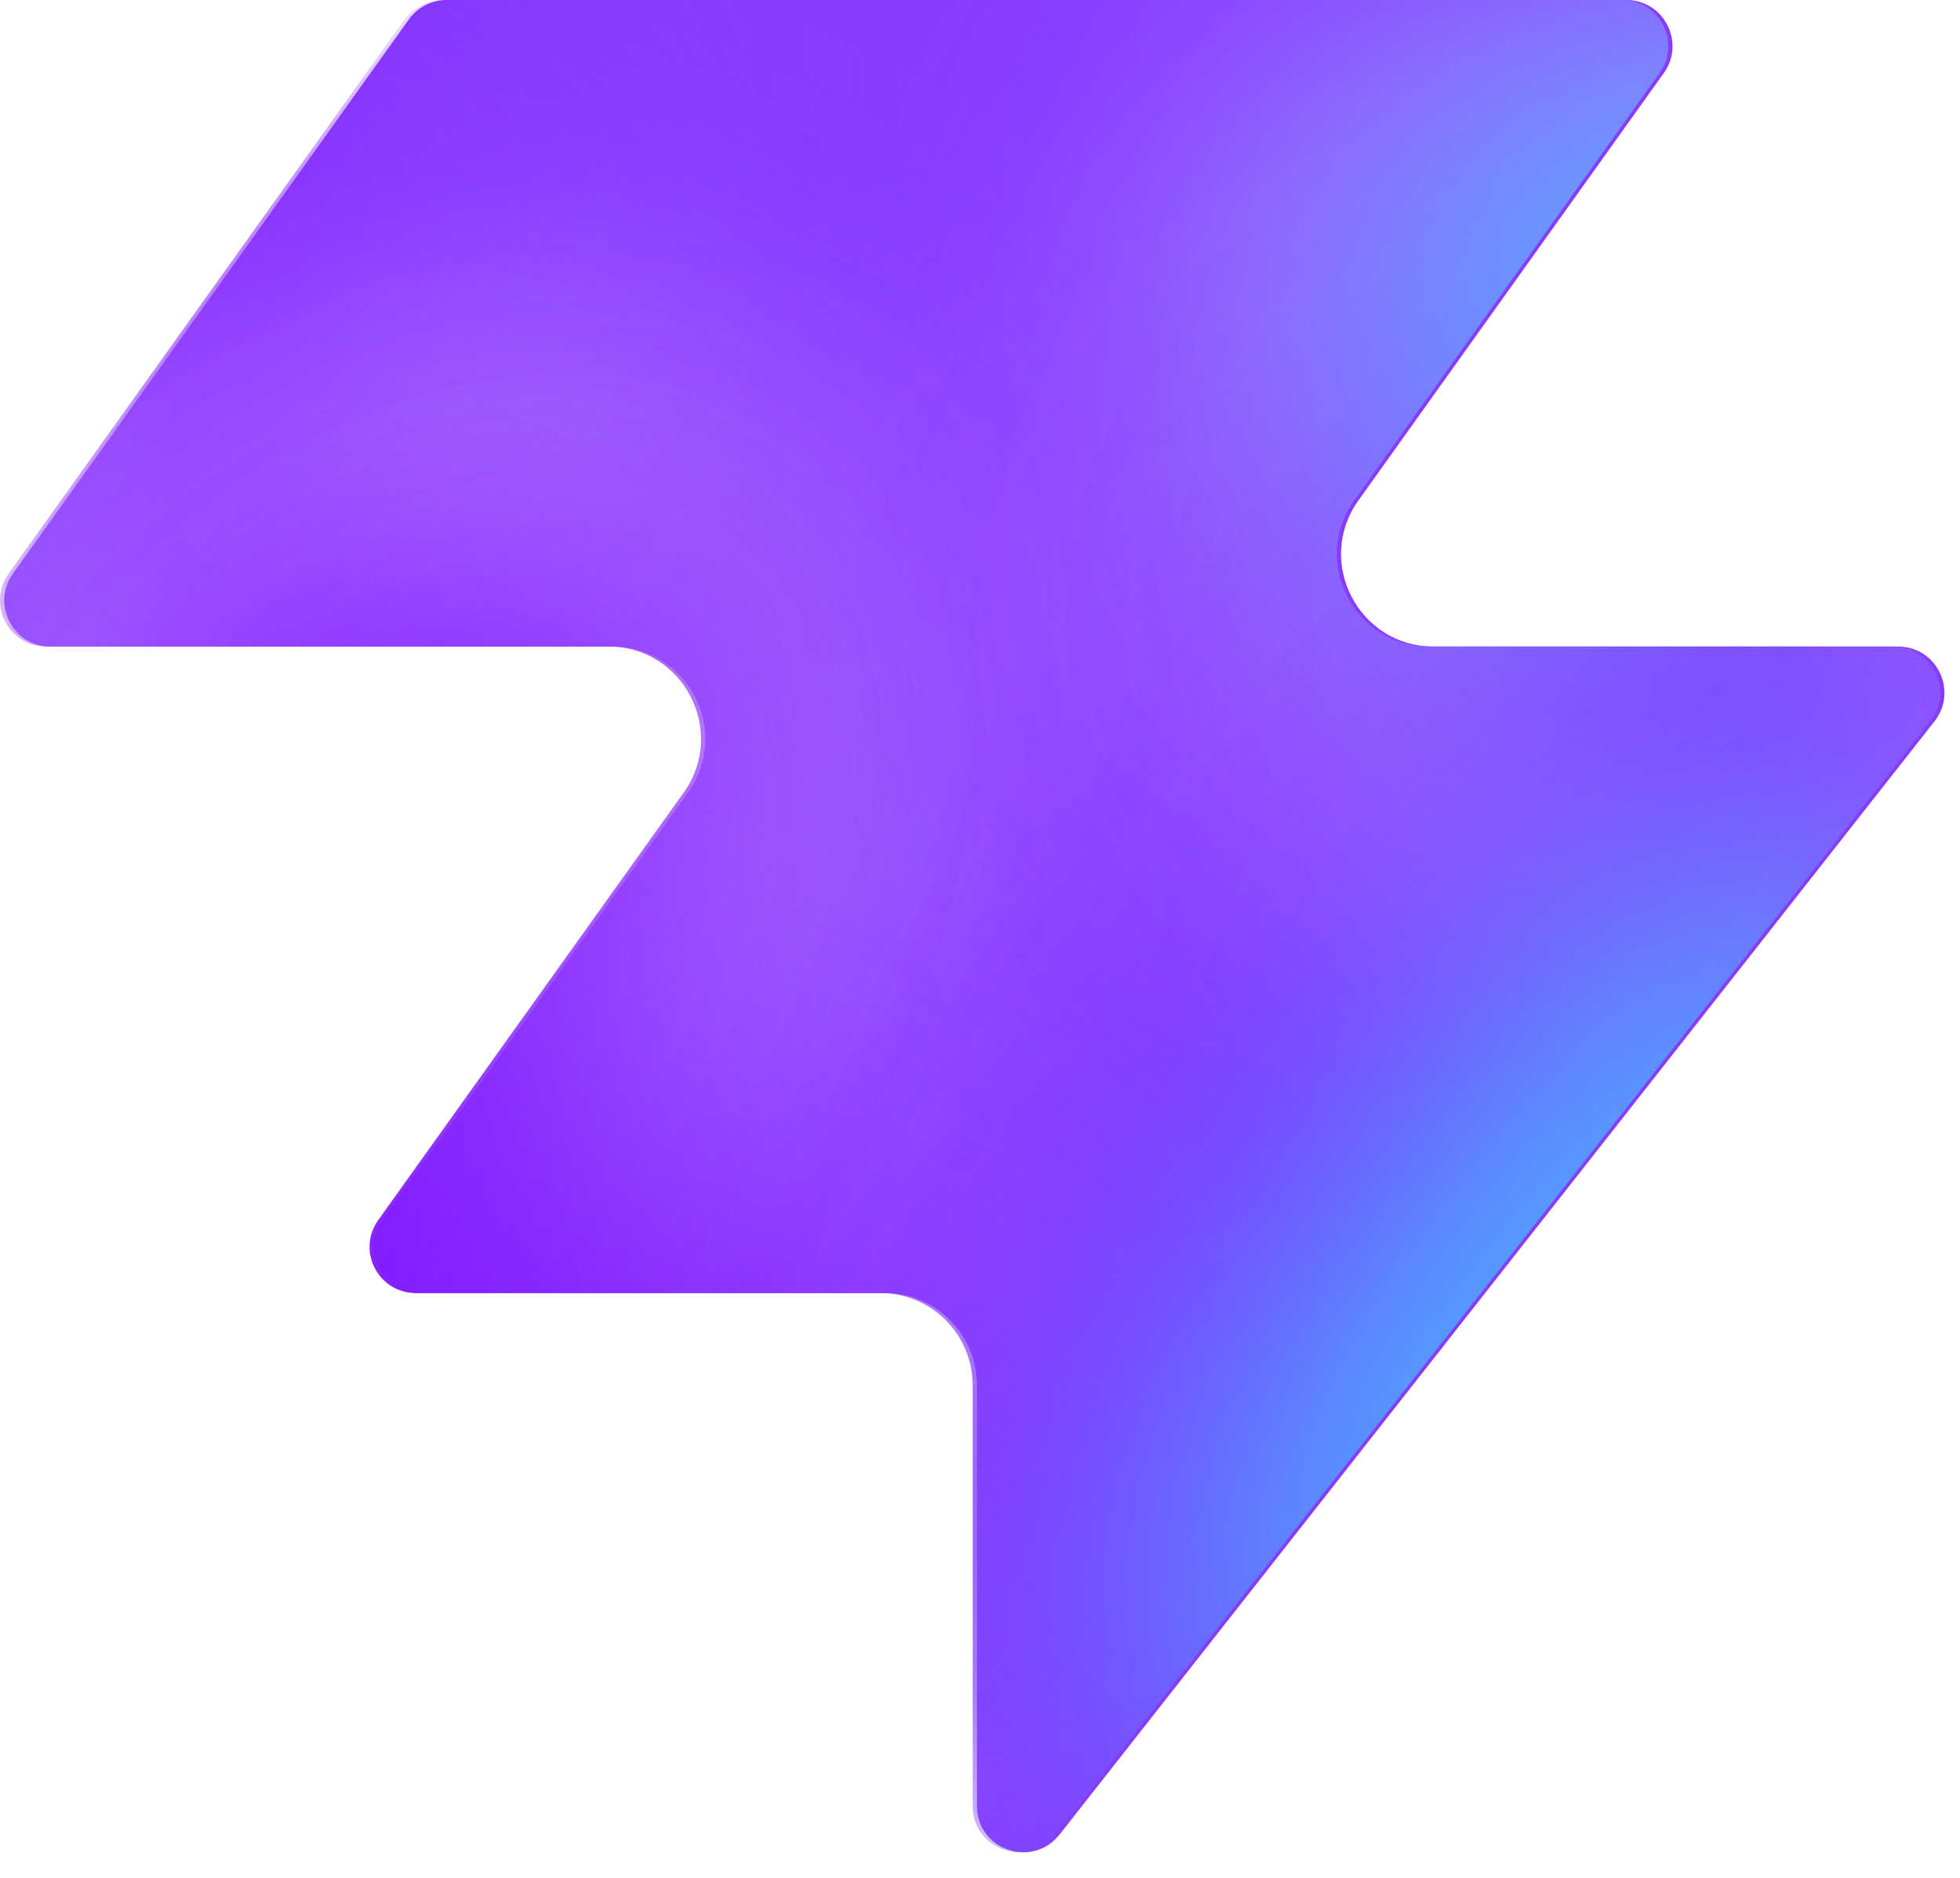
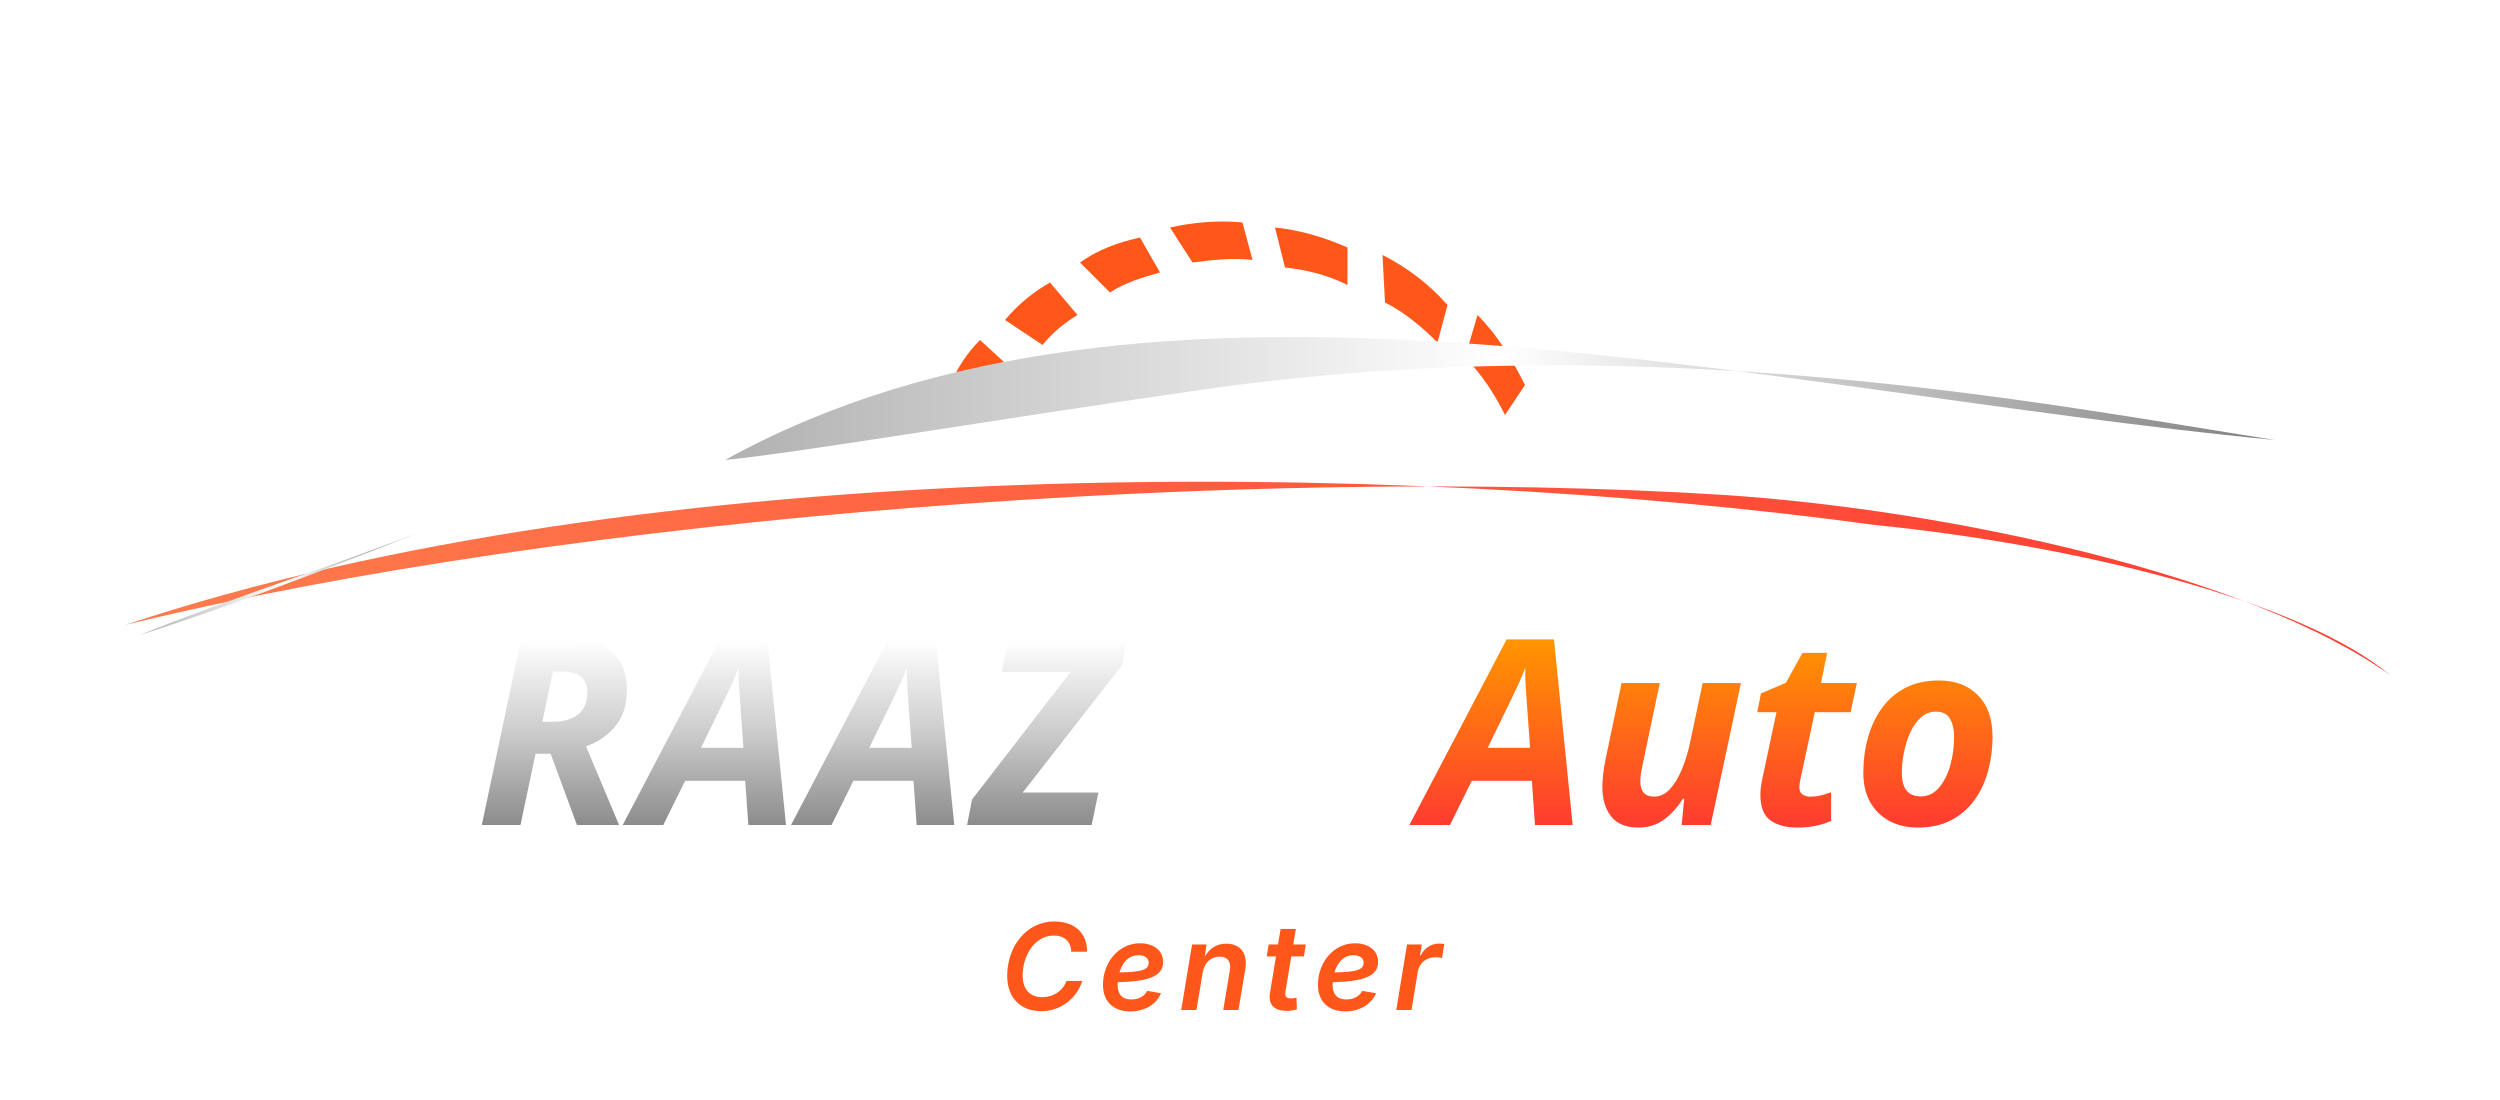
- <svg xmlns="http://www.w3.org/2000/svg" width="48" height="46" fill="none" viewBox="0 0 48 46">
-   <path fill="#863bff" d="M25.946 44.938c-.664.845-2.021.375-2.021-.698V33.937a2.26 2.26 0 0 0-2.262-2.262H10.287c-.92 0-1.456-1.04-.92-1.788l7.48-10.471c1.07-1.497 0-3.578-1.842-3.578H1.237c-.92 0-1.456-1.04-.92-1.788L10.013.474c.214-.297.556-.474.92-.474h28.894c.92 0 1.456 1.04.92 1.788l-7.48 10.471c-1.07 1.498 0 3.579 1.842 3.579h11.377c.943 0 1.473 1.088.89 1.83L25.947 44.94z" style="fill:#863bff;fill:color(display-p3 .525 .23 1);fill-opacity:1" />
-   <mask id="a" width="48" height="46" x="0" y="0" maskUnits="userSpaceOnUse" style="mask-type:alpha">
-     <path fill="#000" d="M25.842 44.938c-.664.844-2.021.375-2.021-.698V33.937a2.26 2.26 0 0 0-2.262-2.262H10.183c-.92 0-1.456-1.04-.92-1.788l7.48-10.471c1.07-1.498 0-3.579-1.842-3.579H1.133c-.92 0-1.456-1.04-.92-1.787L9.91.473c.214-.297.556-.474.92-.474h28.894c.92 0 1.456 1.04.92 1.788l-7.48 10.471c-1.07 1.498 0 3.578 1.842 3.578h11.377c.943 0 1.473 1.088.89 1.832L25.843 44.94z" style="fill:#000;fill-opacity:1" />
-   </mask>
-   <g mask="url(#a)">
-     <g filter="url(#b)">
-       <ellipse cx="5.508" cy="14.704" fill="#ede6ff" rx="5.508" ry="14.704" style="fill:#ede6ff;fill:color(display-p3 .927 .903 1);fill-opacity:1" transform="matrix(.00324 1 1 -.00324 -4.47 31.516)" />
-     </g>
-     <g filter="url(#c)">
-       <ellipse cx="10.399" cy="29.851" fill="#ede6ff" rx="10.399" ry="29.851" style="fill:#ede6ff;fill:color(display-p3 .927 .903 1);fill-opacity:1" transform="matrix(.00324 1 1 -.00324 -39.328 7.883)" />
-     </g>
-     <g filter="url(#d)">
-       <ellipse cx="5.508" cy="30.487" fill="#7e14ff" rx="5.508" ry="30.487" style="fill:#7e14ff;fill:color(display-p3 .492 .077 1);fill-opacity:1" transform="rotate(89.814 -25.913 -14.639)scale(1 -1)" />
-     </g>
-     <g filter="url(#e)">
-       <ellipse cx="5.508" cy="30.599" fill="#7e14ff" rx="5.508" ry="30.599" style="fill:#7e14ff;fill:color(display-p3 .492 .077 1);fill-opacity:1" transform="rotate(89.814 -32.644 -3.334)scale(1 -1)" />
-     </g>
-     <g filter="url(#f)">
-       <ellipse cx="5.508" cy="30.599" fill="#7e14ff" rx="5.508" ry="30.599" style="fill:#7e14ff;fill:color(display-p3 .492 .077 1);fill-opacity:1" transform="matrix(.00324 1 1 -.00324 -34.34 30.47)" />
-     </g>
-     <g filter="url(#g)">
-       <ellipse cx="14.072" cy="22.078" fill="#ede6ff" rx="14.072" ry="22.078" style="fill:#ede6ff;fill:color(display-p3 .927 .903 1);fill-opacity:1" transform="rotate(93.35 24.506 48.493)scale(-1 1)" />
-     </g>
-     <g filter="url(#h)">
-       <ellipse cx="3.47" cy="21.501" fill="#7e14ff" rx="3.47" ry="21.501" style="fill:#7e14ff;fill:color(display-p3 .492 .077 1);fill-opacity:1" transform="rotate(89.009 28.708 47.59)scale(-1 1)" />
-     </g>
-     <g filter="url(#i)">
-       <ellipse cx="3.47" cy="21.501" fill="#7e14ff" rx="3.47" ry="21.501" style="fill:#7e14ff;fill:color(display-p3 .492 .077 1);fill-opacity:1" transform="rotate(89.009 28.708 47.59)scale(-1 1)" />
-     </g>
-     <g filter="url(#j)">
-       <ellipse cx=".387" cy="8.972" fill="#7e14ff" rx="4.407" ry="29.108" style="fill:#7e14ff;fill:color(display-p3 .492 .077 1);fill-opacity:1" transform="rotate(39.51 .387 8.972)" />
-     </g>
-     <g filter="url(#k)">
-       <ellipse cx="47.523" cy="-6.092" fill="#7e14ff" rx="4.407" ry="29.108" style="fill:#7e14ff;fill:color(display-p3 .492 .077 1);fill-opacity:1" transform="rotate(37.892 47.523 -6.092)" />
-     </g>
-     <g filter="url(#l)">
-       <ellipse cx="41.412" cy="6.333" fill="#47bfff" rx="5.971" ry="9.665" style="fill:#47bfff;fill:color(display-p3 .28 .748 1);fill-opacity:1" transform="rotate(37.892 41.412 6.333)" />
-     </g>
-     <g filter="url(#m)">
-       <ellipse cx="-1.879" cy="38.332" fill="#7e14ff" rx="4.407" ry="29.108" style="fill:#7e14ff;fill:color(display-p3 .492 .077 1);fill-opacity:1" transform="rotate(37.892 -1.88 38.332)" />
-     </g>
-     <g filter="url(#n)">
-       <ellipse cx="-1.879" cy="38.332" fill="#7e14ff" rx="4.407" ry="29.108" style="fill:#7e14ff;fill:color(display-p3 .492 .077 1);fill-opacity:1" transform="rotate(37.892 -1.88 38.332)" />
-     </g>
-     <g filter="url(#o)">
-       <ellipse cx="35.651" cy="29.907" fill="#7e14ff" rx="4.407" ry="29.108" style="fill:#7e14ff;fill:color(display-p3 .492 .077 1);fill-opacity:1" transform="rotate(37.892 35.651 29.907)" />
-     </g>
-     <g filter="url(#p)">
-       <ellipse cx="38.418" cy="32.4" fill="#47bfff" rx="5.971" ry="15.297" style="fill:#47bfff;fill:color(display-p3 .28 .748 1);fill-opacity:1" transform="rotate(37.892 38.418 32.4)" />
-     </g>
+ <svg xmlns="http://www.w3.org/2000/svg" viewBox="0 0 500 220" fill="none">
+   <g fill="#ff571a">
+     <path d="M190 77C191.5 73.5 193.5 70.5 196 68L202 73.5C200.5 75.5 199 77.5 198 80L190 77Z" />
+     <path d="M201 64C203.5 61 206.5 58.5 210 56.5L215.5 63C213 64.5 210.5 66.5 208.5 69L201 64Z" />
+     <path d="M216 52.5C219.5 50 223.5 48.5 228 47.5L232 54.5C228.5 55.5 225 56.5 222 58.5L216 52.5Z" />
+     <path d="M234 45.5C238.5 44.5 243.5 44 248.5 44.5L250.5 52C246.5 51.5 242.5 52 238.5 52.5L234 45.5Z" />
+     <path d="M255 45.5C260 46 265 47.5 269.5 49.5L269.5 57C265.5 55 261.5 54 257 53.5L255 45.5Z" />
+     <path d="M276.5 51C281.5 53.5 286 57 289.5 61L287.5 68.5C284.5 65.5 281 62.5 277 60.5L276.5 51Z" />
+     <path d="M295.5 63C299.5 67 302.5 72 305 77L301 83C299 79 296.5 75 293 71.5L295.5 63Z" />
  </g>
+   <path d="M145 92C230 45 350 78 455 88C410 81 330 65 240 78C195 84.5 160 90.5 145 92Z" fill="url(#silver-grad-nav)" />
+   <path d="M25 125C130 90 280 92 375 105C415 109 460 120 478 135C450 115 390 102 345 99C250 93 115 103 25 125Z" fill="url(#orange-grad-nav)" />
+   <path d="M85 106C75 110 50 120 28 127C45 120 70 112 85 106Z" fill="url(#silver-grad-nav)" />
+   <text x="95" y="165" font-family="Montserrat, sans-serif" font-size="52" font-weight="900" font-style="italic" fill="url(#silver-text-grad-nav)" letter-spacing="1">RAAZ</text>
+   <text x="285" y="165" font-family="Montserrat, sans-serif" font-size="52" font-weight="950" font-style="italic" fill="url(#orange-text-grad-nav)">Auto</text>
+   <text x="200" y="202" font-family="Inter, sans-serif" font-size="24" font-weight="600" font-style="italic" fill="#ff571a" letter-spacing="2">Center</text>
  <defs>
-     <filter id="b" width="60.045" height="41.654" x="-19.77" y="16.149" color-interpolation-filters="sRGB" filterUnits="userSpaceOnUse">
-       <feFlood flood-opacity="0" result="BackgroundImageFix" />
-       <feBlend in="SourceGraphic" in2="BackgroundImageFix" result="shape" />
-       <feGaussianBlur result="effect1_foregroundBlur_2002_17158" stdDeviation="7.659" />
-     </filter>
-     <filter id="c" width="90.34" height="51.437" x="-54.613" y="-7.533" color-interpolation-filters="sRGB" filterUnits="userSpaceOnUse">
-       <feFlood flood-opacity="0" result="BackgroundImageFix" />
-       <feBlend in="SourceGraphic" in2="BackgroundImageFix" result="shape" />
-       <feGaussianBlur result="effect1_foregroundBlur_2002_17158" stdDeviation="7.659" />
-     </filter>
-     <filter id="d" width="79.355" height="29.4" x="-49.64" y="2.03" color-interpolation-filters="sRGB" filterUnits="userSpaceOnUse">
-       <feFlood flood-opacity="0" result="BackgroundImageFix" />
-       <feBlend in="SourceGraphic" in2="BackgroundImageFix" result="shape" />
-       <feGaussianBlur result="effect1_foregroundBlur_2002_17158" stdDeviation="4.596" />
-     </filter>
-     <filter id="e" width="79.579" height="29.4" x="-45.045" y="20.029" color-interpolation-filters="sRGB" filterUnits="userSpaceOnUse">
-       <feFlood flood-opacity="0" result="BackgroundImageFix" />
-       <feBlend in="SourceGraphic" in2="BackgroundImageFix" result="shape" />
-       <feGaussianBlur result="effect1_foregroundBlur_2002_17158" stdDeviation="4.596" />
-     </filter>
-     <filter id="f" width="79.579" height="29.4" x="-43.513" y="21.178" color-interpolation-filters="sRGB" filterUnits="userSpaceOnUse">
-       <feFlood flood-opacity="0" result="BackgroundImageFix" />
-       <feBlend in="SourceGraphic" in2="BackgroundImageFix" result="shape" />
-       <feGaussianBlur result="effect1_foregroundBlur_2002_17158" stdDeviation="4.596" />
-     </filter>
-     <filter id="g" width="74.749" height="58.852" x="15.756" y="-17.901" color-interpolation-filters="sRGB" filterUnits="userSpaceOnUse">
-       <feFlood flood-opacity="0" result="BackgroundImageFix" />
-       <feBlend in="SourceGraphic" in2="BackgroundImageFix" result="shape" />
-       <feGaussianBlur result="effect1_foregroundBlur_2002_17158" stdDeviation="7.659" />
-     </filter>
-     <filter id="h" width="61.377" height="25.362" x="23.548" y="2.284" color-interpolation-filters="sRGB" filterUnits="userSpaceOnUse">
-       <feFlood flood-opacity="0" result="BackgroundImageFix" />
-       <feBlend in="SourceGraphic" in2="BackgroundImageFix" result="shape" />
-       <feGaussianBlur result="effect1_foregroundBlur_2002_17158" stdDeviation="4.596" />
-     </filter>
-     <filter id="i" width="61.377" height="25.362" x="23.548" y="2.284" color-interpolation-filters="sRGB" filterUnits="userSpaceOnUse">
-       <feFlood flood-opacity="0" result="BackgroundImageFix" />
-       <feBlend in="SourceGraphic" in2="BackgroundImageFix" result="shape" />
-       <feGaussianBlur result="effect1_foregroundBlur_2002_17158" stdDeviation="4.596" />
-     </filter>
-     <filter id="j" width="56.045" height="63.649" x="-27.636" y="-22.853" color-interpolation-filters="sRGB" filterUnits="userSpaceOnUse">
-       <feFlood flood-opacity="0" result="BackgroundImageFix" />
-       <feBlend in="SourceGraphic" in2="BackgroundImageFix" result="shape" />
-       <feGaussianBlur result="effect1_foregroundBlur_2002_17158" stdDeviation="4.596" />
-     </filter>
-     <filter id="k" width="54.814" height="64.646" x="20.116" y="-38.415" color-interpolation-filters="sRGB" filterUnits="userSpaceOnUse">
-       <feFlood flood-opacity="0" result="BackgroundImageFix" />
-       <feBlend in="SourceGraphic" in2="BackgroundImageFix" result="shape" />
-       <feGaussianBlur result="effect1_foregroundBlur_2002_17158" stdDeviation="4.596" />
-     </filter>
-     <filter id="l" width="33.541" height="35.313" x="24.641" y="-11.323" color-interpolation-filters="sRGB" filterUnits="userSpaceOnUse">
-       <feFlood flood-opacity="0" result="BackgroundImageFix" />
-       <feBlend in="SourceGraphic" in2="BackgroundImageFix" result="shape" />
-       <feGaussianBlur result="effect1_foregroundBlur_2002_17158" stdDeviation="4.596" />
-     </filter>
-     <filter id="m" width="54.814" height="64.646" x="-29.286" y="6.009" color-interpolation-filters="sRGB" filterUnits="userSpaceOnUse">
-       <feFlood flood-opacity="0" result="BackgroundImageFix" />
-       <feBlend in="SourceGraphic" in2="BackgroundImageFix" result="shape" />
-       <feGaussianBlur result="effect1_foregroundBlur_2002_17158" stdDeviation="4.596" />
-     </filter>
-     <filter id="n" width="54.814" height="64.646" x="-29.286" y="6.009" color-interpolation-filters="sRGB" filterUnits="userSpaceOnUse">
-       <feFlood flood-opacity="0" result="BackgroundImageFix" />
-       <feBlend in="SourceGraphic" in2="BackgroundImageFix" result="shape" />
-       <feGaussianBlur result="effect1_foregroundBlur_2002_17158" stdDeviation="4.596" />
-     </filter>
-     <filter id="o" width="54.814" height="64.646" x="8.244" y="-2.416" color-interpolation-filters="sRGB" filterUnits="userSpaceOnUse">
-       <feFlood flood-opacity="0" result="BackgroundImageFix" />
-       <feBlend in="SourceGraphic" in2="BackgroundImageFix" result="shape" />
-       <feGaussianBlur result="effect1_foregroundBlur_2002_17158" stdDeviation="4.596" />
-     </filter>
-     <filter id="p" width="39.409" height="43.623" x="18.713" y="10.588" color-interpolation-filters="sRGB" filterUnits="userSpaceOnUse">
-       <feFlood flood-opacity="0" result="BackgroundImageFix" />
-       <feBlend in="SourceGraphic" in2="BackgroundImageFix" result="shape" />
-       <feGaussianBlur result="effect1_foregroundBlur_2002_17158" stdDeviation="4.596" />
-     </filter>
+     <linearGradient id="silver-grad-nav" x1="0%" y1="0%" x2="100%" y2="0%">
+       <stop offset="0%" stop-color="#b0b0b0" />
+       <stop offset="50%" stop-color="#ffffff" />
+       <stop offset="100%" stop-color="#808080" />
+     </linearGradient>
+     <linearGradient id="silver-text-grad-nav" x1="0%" y1="0%" x2="0%" y2="100%">
+       <stop offset="0%" stop-color="#ffffff" />
+       <stop offset="50%" stop-color="#cccccc" />
+       <stop offset="100%" stop-color="#8c8c8c" />
+     </linearGradient>
+     <linearGradient id="orange-grad-nav" x1="0%" y1="0%" x2="100%" y2="0%">
+       <stop offset="0%" stop-color="#ff7c4d" />
+       <stop offset="100%" stop-color="#ff3b30" />
+     </linearGradient>
+     <linearGradient id="orange-text-grad-nav" x1="0%" y1="0%" x2="0%" y2="100%">
+       <stop offset="0%" stop-color="#ff9500" />
+       <stop offset="100%" stop-color="#ff3b30" />
+     </linearGradient>
  </defs>
</svg>
